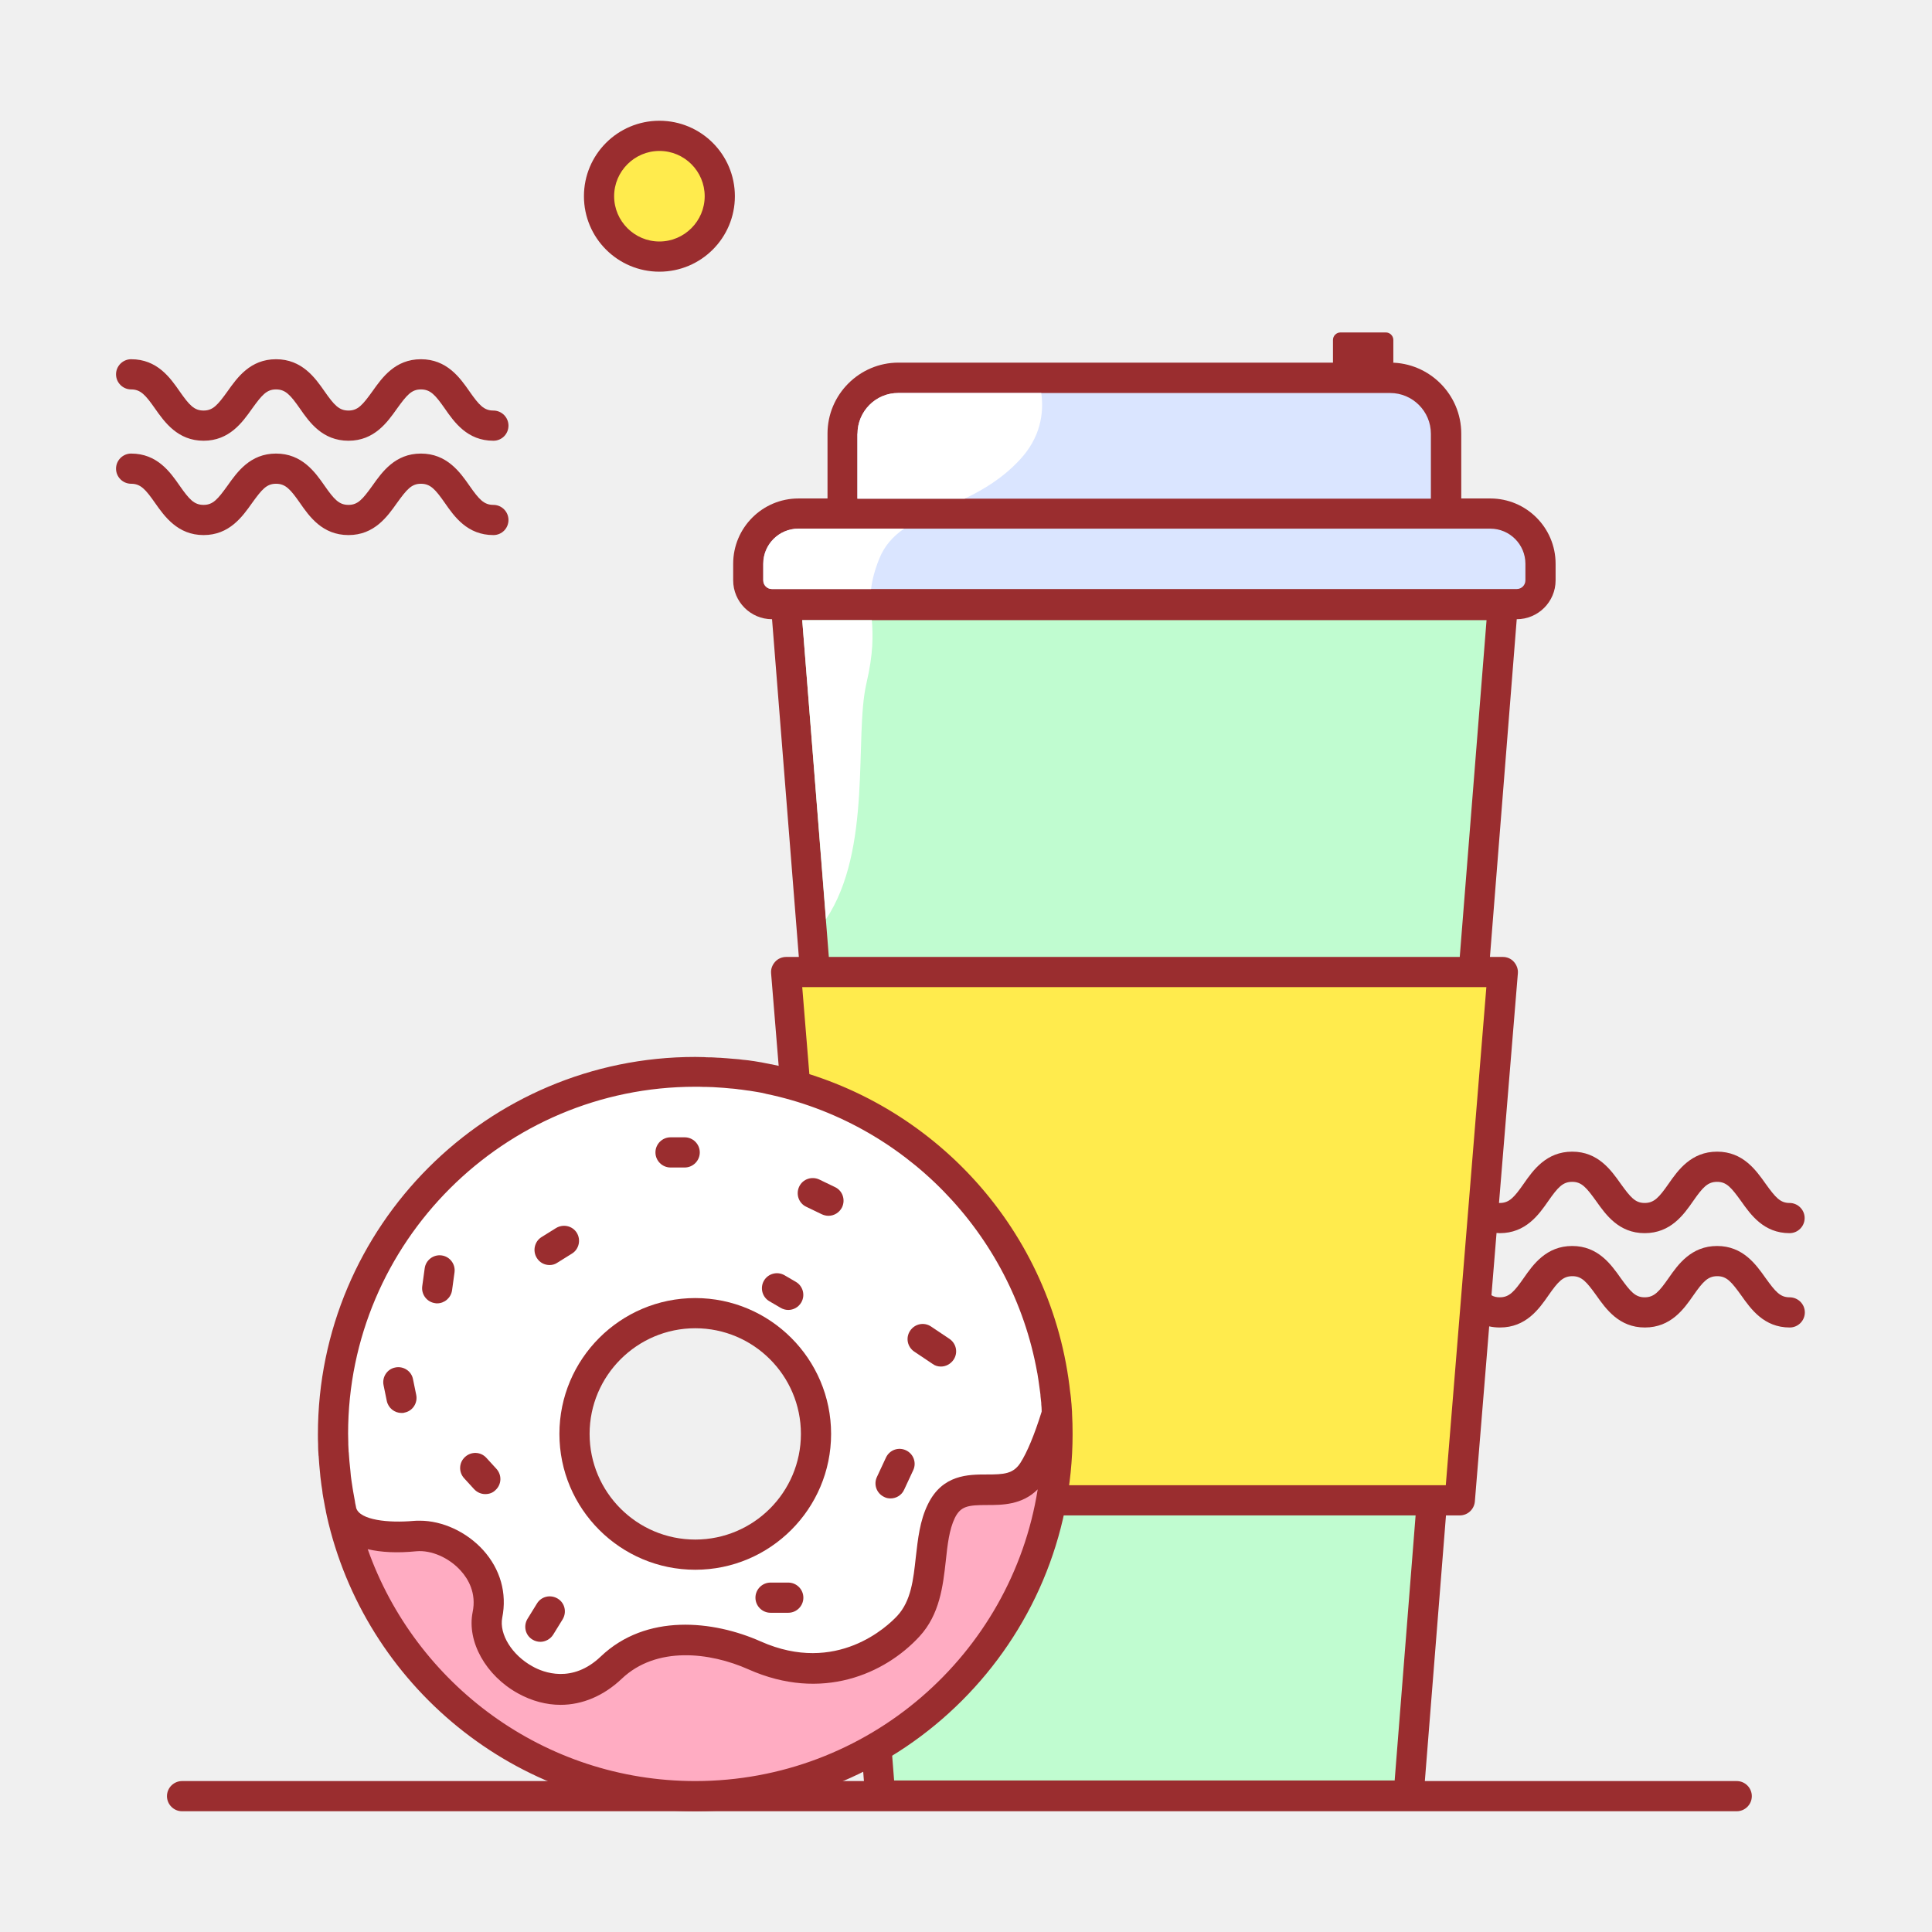
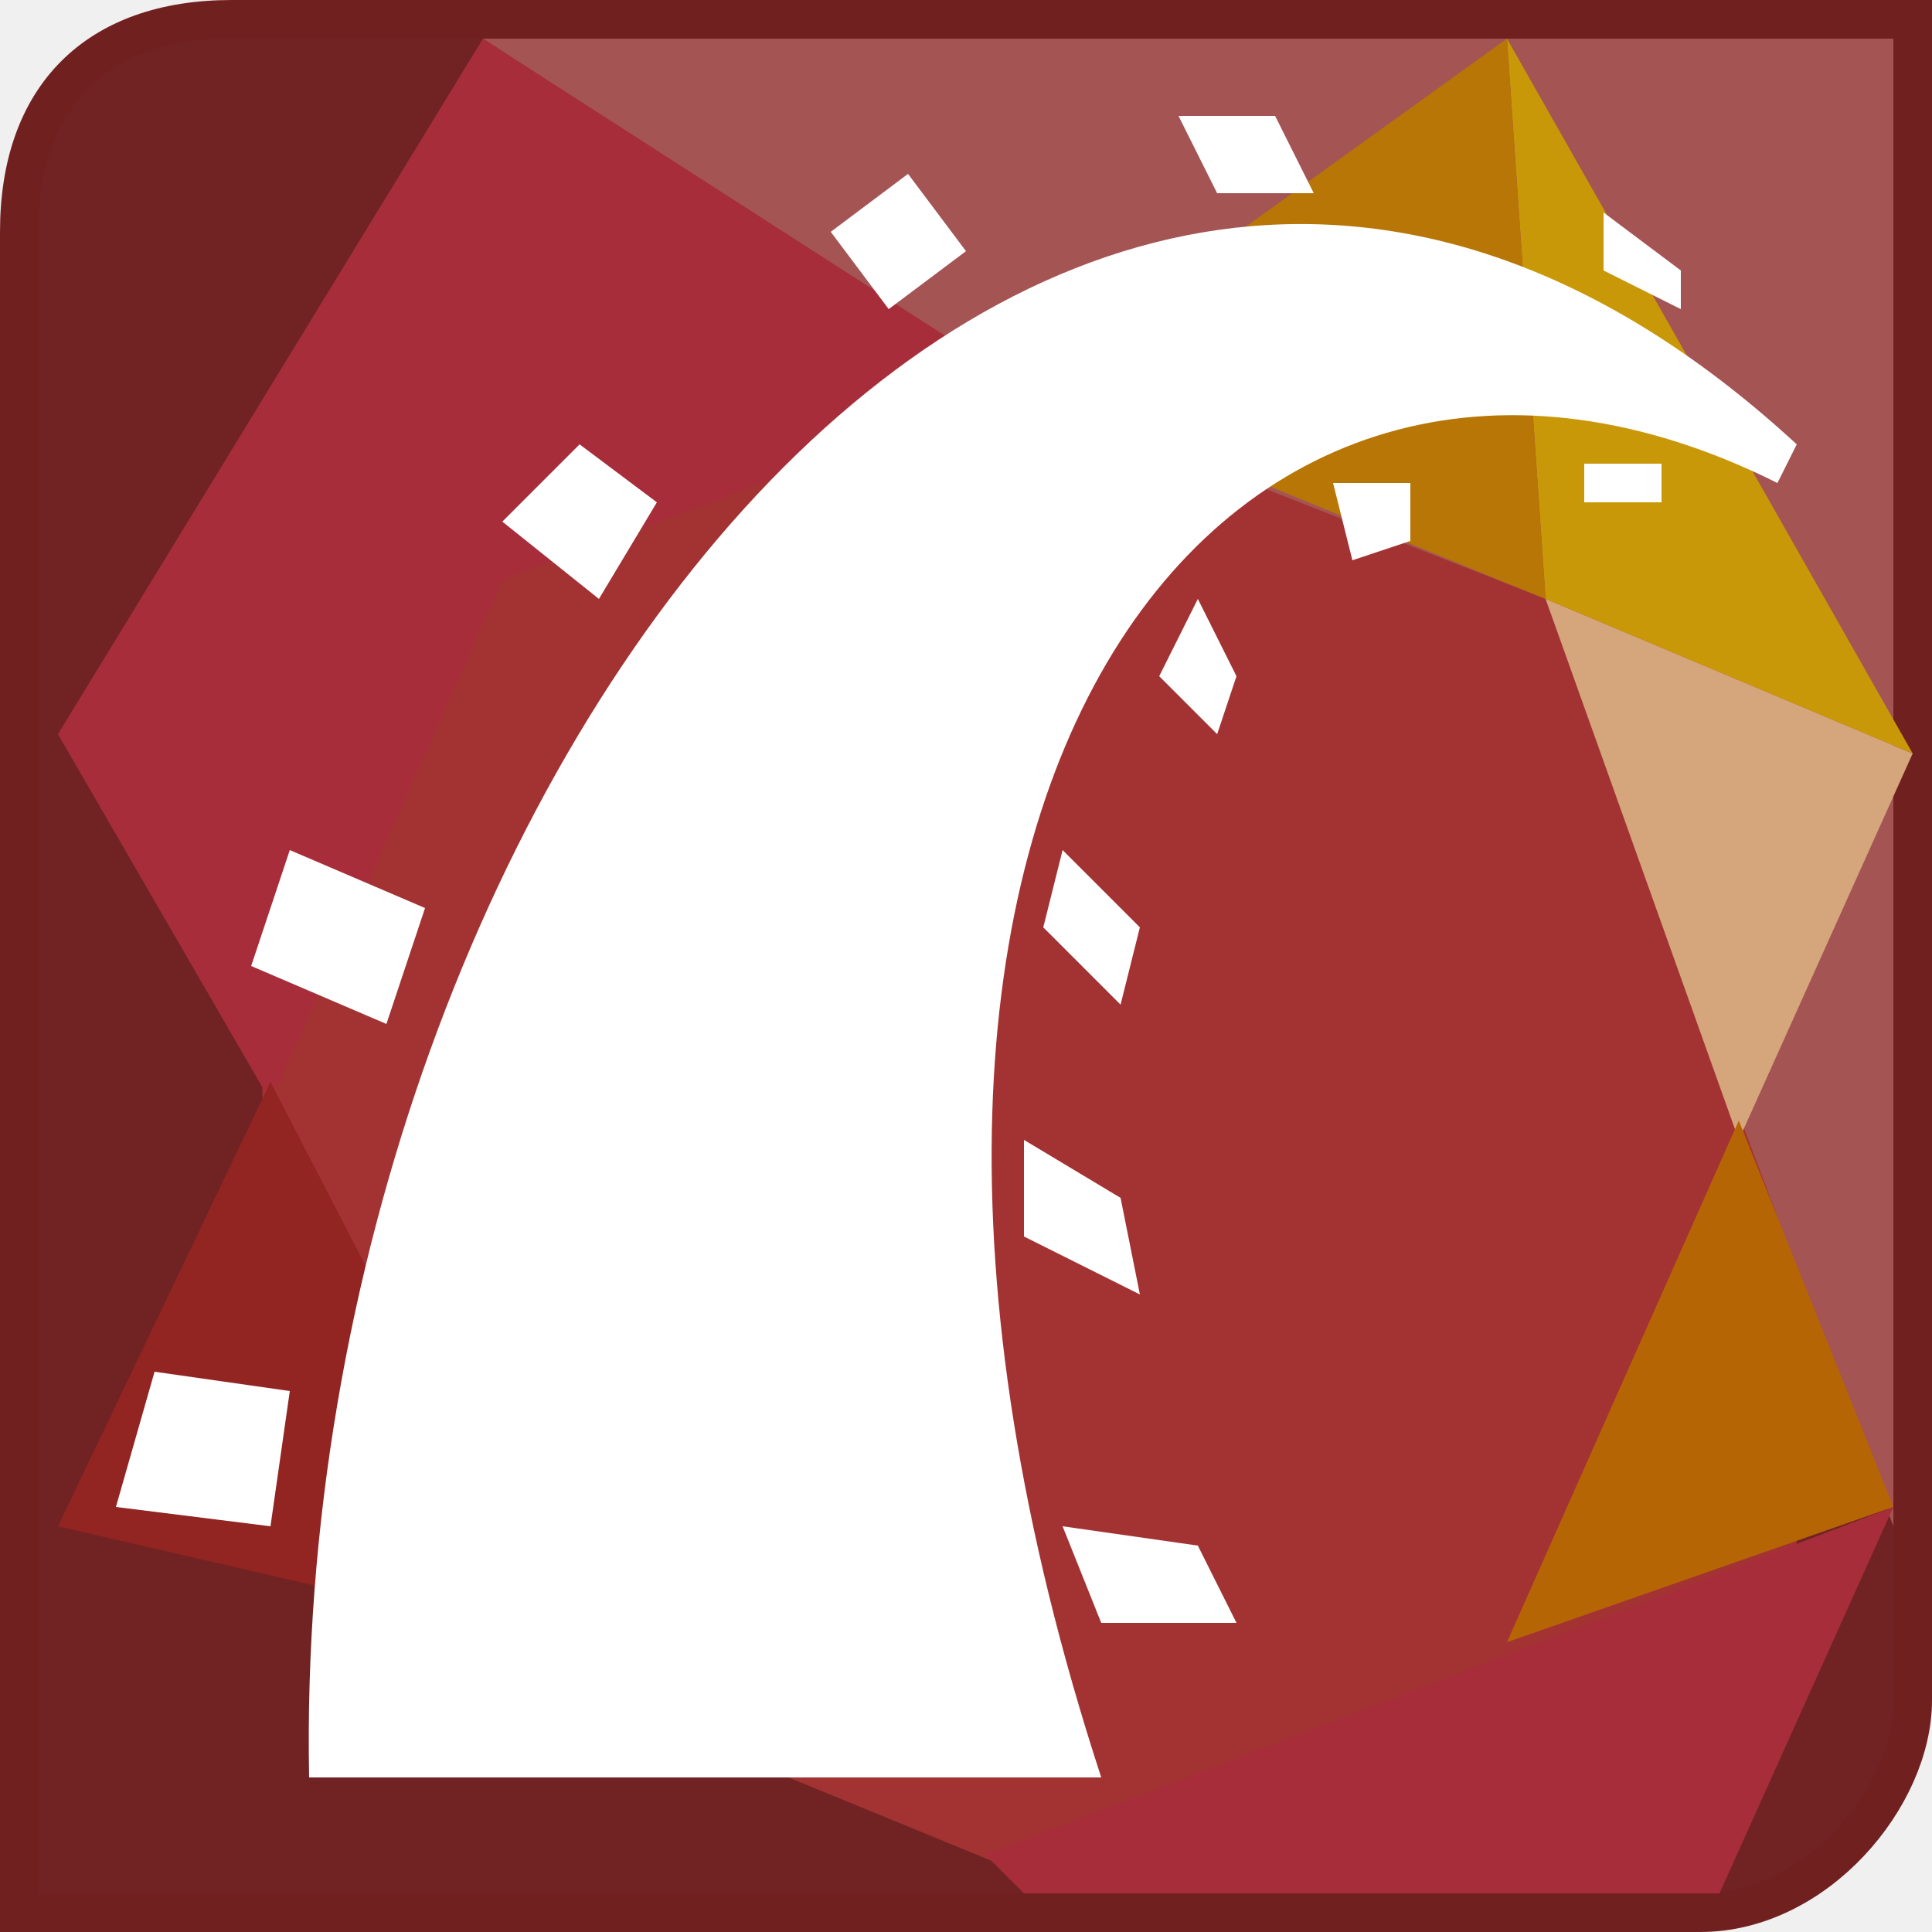
- <svg xmlns="http://www.w3.org/2000/svg" width="800px" height="800px" viewBox="0 0 1024 1024" class="icon" version="1.1">
-   <path d="M261.5 283.6c-13.8 0-20.7-9.8-25.7-17-5.1-7.3-7.7-10.2-12.7-10.2s-7.5 3-12.7 10.2c-5.1 7.2-12 17-25.7 17-13.8 0-20.7-9.8-25.7-17-5.1-7.3-7.7-10.2-12.7-10.2s-7.5 3-12.7 10.2c-5.1 7.2-12 17-25.7 17s-20.7-9.9-25.7-17c-5.1-7.3-7.7-10.2-12.7-10.2-4.4 0-8-3.6-8-8s3.6-8 8-8c13.8 0 20.7 9.8 25.7 17 5.1 7.3 7.7 10.2 12.7 10.2s7.5-3 12.7-10.2c5.1-7.2 12-17 25.7-17s20.7 9.8 25.7 17c5.1 7.3 7.7 10.2 12.7 10.2 5 0 7.5-3 12.7-10.2 5.1-7.2 12-17 25.7-17s20.7 9.8 25.7 17c5.1 7.3 7.7 10.2 12.7 10.2 4.4 0 8 3.6 8 8s-3.5 8-8 8zM261.5 233.6c-13.8 0-20.7-9.8-25.7-17-5.1-7.3-7.7-10.2-12.7-10.2s-7.5 3-12.7 10.2c-5.1 7.2-12 17-25.7 17-13.8 0-20.7-9.8-25.7-17-5.1-7.3-7.7-10.2-12.7-10.2s-7.5 3-12.7 10.2c-5.1 7.2-12 17-25.7 17s-20.7-9.9-25.7-17c-5.1-7.3-7.7-10.2-12.7-10.2-4.4 0-8-3.6-8-8s3.6-8 8-8c13.8 0 20.7 9.8 25.7 17 5.1 7.3 7.7 10.2 12.7 10.2s7.5-3 12.7-10.2c5.1-7.2 12-17 25.7-17s20.7 9.8 25.7 17c5.1 7.3 7.7 10.2 12.7 10.2 5 0 7.5-3 12.7-10.2 5.1-7.2 12-17 25.7-17s20.7 9.8 25.7 17c5.1 7.3 7.7 10.2 12.7 10.2 4.4 0 8 3.6 8 8s-3.5 8-8 8z" fill="#9A2D2F" />
-   <path d="M349.5 104m-32 0a32 32 0 1 0 64 0 32 32 0 1 0-64 0Z" fill="#FFEB4D" />
-   <path d="M349.5 144c-22.1 0-40-17.9-40-40s17.9-40 40-40 40 17.9 40 40-17.9 40-40 40z m0-64c-13.2 0-24 10.8-24 24s10.8 24 24 24 24-10.8 24-24-10.7-24-24-24z" fill="#9A2D2F" />
-   <path d="M746.5 951h-280l-50-631h380z" fill="#C0FCD0" />
-   <path d="M773.6 794.5l22.9-280h-380l22.9 280z" fill="#FFEB4D" />
-   <path d="M804 320.5H409.1c-6.9 0-12.6-5.6-12.6-12.6v-8.8c0-14.7 11.9-26.6 26.6-26.6h366.7c14.7 0 26.6 11.9 26.6 26.6v8.8c0.1 7-5.5 12.6-12.4 12.6z" fill="#DAE5FF" />
-   <path d="M766.5 273h-320v-42.4c0-16.4 13.3-29.6 29.6-29.6h260.7c16.4 0 29.6 13.3 29.6 29.6V273z" fill="#DAE5FF" />
-   <path d="M948.5 687.6c-5 0-7.5-3-12.7-10.2-5.1-7.2-12-17-25.7-17s-20.7 9.8-25.7 17c-5.1 7.3-7.7 10.2-12.7 10.2-5 0-7.5-3-12.7-10.2-5.1-7.2-12-17-25.7-17s-20.7 9.8-25.7 17c-5.1 7.3-7.7 10.2-12.7 10.2-1.7 0-3.1-0.3-4.4-1.1l2.7-33c0.6 0 1.1 0.1 1.7 0.1 13.8 0 20.7-9.8 25.7-17 5.1-7.3 7.7-10.2 12.7-10.2s7.5 3 12.7 10.2c5.1 7.2 12 17 25.7 17 13.8 0 20.7-9.8 25.7-17 5.1-7.3 7.7-10.2 12.7-10.2 5 0 7.5 3 12.7 10.2 5.1 7.2 12 17 25.7 17 4.4 0 8-3.6 8-8s-3.6-8-8-8c-5 0-7.5-3-12.7-10.2-5.1-7.2-12-17-25.7-17s-20.7 9.8-25.7 17c-5.1 7.3-7.7 10.2-12.7 10.2-5 0-7.5-3-12.7-10.2-5.1-7.2-12-17-25.7-17s-20.7 9.8-25.7 17c-5.1 7.3-7.7 10.2-12.7 10.2h-0.4l10-121.7c0.2-2.2-0.6-4.4-2.1-6.1s-3.6-2.6-5.9-2.6h-6.8l14.2-179c11.3 0 20.6-9.2 20.6-20.6v-8.8c0-19.1-15.5-34.6-34.6-34.6h-15.4v-34.4c0-20.7-16.9-37.6-37.6-37.6h1.6v-12c0-2.2-1.8-4-4-4h-24c-2.2 0-4 1.8-4 4v12H476.2c-20.7 0-37.6 16.9-37.6 37.6v34.4h-15.4c-19.1 0-34.6 15.5-34.6 34.6v8.8c0 11.3 9.2 20.6 20.6 20.6l14.2 179h-6.7c-2.2 0-4.4 0.9-5.9 2.6s-2.3 3.8-2.1 6.1l22.9 280c0.3 4.2 3.8 7.3 8 7.3h7.3l11 140.8H96.5c-4.4 0-8 3.6-8 8s3.6 8 8 8h824c4.4 0 8-3.6 8-8s-3.6-8-8-8H755.2l11.2-140.8h7.3c4.2 0 7.6-3.2 8-7.3l7.6-92.9c1.8 0.4 3.7 0.6 5.7 0.6 13.8 0 20.7-9.8 25.7-17 5.1-7.3 7.7-10.2 12.7-10.2s7.5 3 12.7 10.2c5.1 7.2 12 17 25.7 17 13.8 0 20.7-9.8 25.7-17 5.1-7.3 7.7-10.2 12.7-10.2 5 0 7.5 3 12.7 10.2 5.1 7.2 12 17 25.7 17 4.4 0 8-3.6 8-8s-3.6-8-8.1-8z m-494-457.7c0-11.9 9.7-21.6 21.6-21.6h260.7c11.9 0 21.6 9.7 21.6 21.6v34.4h-304v-34.4z m8.3 573.3h287.5l-11.1 140.5H473.9l-11.1-140.5z m303.5-16H446.8l-21.6-264h362.6l-21.5 264z m7.4-280H439.3l-14.1-178.5h362.7l-14.2 178.5z m-364.6-195c-2.5 0-4.6-2-4.6-4.6v-8.8c0-10.3 8.4-18.6 18.6-18.6H789.9c10.3 0 18.6 8.4 18.6 18.6v8.8c0 2.5-2 4.6-4.6 4.6H409.1z" fill="#9A2D2F" />
-   <path d="M368.5 568c-106 0-192 86-192 192s86 192 192 192 192-86 192-192-85.9-192-192-192z m0 256c-35.3 0-64-28.7-64-64s28.7-64 64-64 64 28.7 64 64-28.6 64-64 64z" fill="#FFACC2" />
-   <path d="M368.5 568c-106 0-192 86-192 192 0 14.2 1.5 27.9 4.5 41.2 3.7 14.4 27.9 14.1 39.1 13 19-1.8 43.4 16.8 38.4 41.8s35.3 56.9 65.6 28c21.5-20.5 53.5-16.5 76-6.5 39.3 17.4 69-2 81.5-15.5 15.5-16.7 8.7-43 17.5-61 10.8-22 35.5-1.1 48.5-21 4.9-7.5 9.2-19.1 12.7-30.6C554.7 648.3 471 568 368.5 568z m0 256c-35.3 0-64-28.7-64-64s28.7-64 64-64 64 28.7 64 64-28.6 64-64 64z" fill="#FFFFFF" />
-   <path d="M568.2 748.9v-0.5c-0.1-1.5-0.2-2.9-0.3-4.4 0-0.3-0.1-0.6-0.1-0.9-0.1-1.3-0.2-2.7-0.4-4-0.1-0.7-0.2-1.5-0.3-2.2-0.1-0.9-0.2-1.7-0.3-2.6C556 649 491.5 581 408.9 564.1h-0.2l-4.5-0.9c-0.2 0-0.3-0.1-0.5-0.1-1.4-0.2-2.8-0.5-4.2-0.7-0.3 0-0.6-0.1-0.8-0.1-1.3-0.2-2.6-0.4-3.9-0.5-0.4 0-0.7-0.1-1.1-0.1-1.2-0.2-2.5-0.3-3.7-0.4-0.4 0-0.9-0.1-1.3-0.1-1.2-0.1-2.3-0.2-3.5-0.3-0.5 0-1-0.1-1.5-0.1-1.1-0.1-2.3-0.2-3.4-0.2-0.5 0-1.1-0.1-1.6-0.1-1.2-0.1-2.4-0.1-3.6-0.1-0.5 0-1 0-1.5-0.1-1.7 0-3.4-0.1-5.1-0.1-110.3 0-200 89.7-200 200 0 1.8 0 3.6 0.1 5.3v1c0 1.4 0.1 2.9 0.2 4.3 0 0.3 0 0.7 0.1 1 0.1 1.4 0.2 2.9 0.3 4.3 0 0.4 0.1 0.7 0.1 1.1 0.1 1.4 0.3 2.8 0.4 4.2 0 0.4 0.1 0.8 0.1 1.2 0.2 1.3 0.3 2.7 0.5 4 0.1 0.5 0.1 1 0.2 1.4 0.2 1.2 0.4 2.5 0.5 3.7l0.3 1.8c0.2 1.1 0.4 2.1 0.6 3.2 0.1 0.7 0.3 1.5 0.4 2.2 0.2 0.9 0.4 1.8 0.5 2.6 0.1 0.5 0.2 0.9 0.3 1.4 0 0.1 0 0.2 0.1 0.3v0.2c20 89.5 100 156.6 195.3 156.6 110.3 0 200-89.7 200-200 0-3.7-0.1-7.4-0.3-11.1zM368.5 576c1.6 0 3.1 0 4.7 0.1h1.4c1.1 0 2.2 0.1 3.3 0.1 0.5 0 1 0.1 1.5 0.1 1 0.1 2.1 0.1 3.1 0.2 0.5 0 1 0.1 1.4 0.1 1.1 0.1 2.1 0.2 3.2 0.3 0.4 0 0.9 0.1 1.3 0.1 1.1 0.1 2.2 0.2 3.3 0.4 0.4 0 0.7 0.1 1.1 0.1 1.2 0.2 2.3 0.3 3.5 0.5 0.3 0 0.6 0.1 0.9 0.1 1.2 0.2 2.5 0.4 3.7 0.6 0.2 0 0.4 0.1 0.6 0.1 1.3 0.2 2.7 0.5 4 0.8 0.1 0 0.2 0 0.3 0.1 73.2 15.1 130.6 73.8 143.9 147.6 0 0.1 0 0.3 0.1 0.4 0.2 1.3 0.4 2.5 0.6 3.8 0.1 0.5 0.1 0.9 0.2 1.4 0.1 0.9 0.3 1.9 0.4 2.9 0.1 0.7 0.2 1.4 0.3 2.2 0.1 0.7 0.2 1.4 0.2 2.1l0.3 2.7c0.1 0.5 0.1 1.1 0.1 1.6 0.1 1 0.2 2.1 0.2 3.1v0.7c-3.8 12.2-7.7 21.6-11.3 27.2-3.8 5.8-8.7 6.1-17.7 6.1-9.9 0-23.6 0-31.3 15.8-4.3 8.7-5.3 18.5-6.4 28-1.3 11.9-2.5 23.2-9.8 31.1-5 5.4-32.1 31.5-72.4 13.6-25.2-11.2-60.7-15-84.8 8-15.1 14.4-30.4 8.5-36.2 5.2-10.9-6-17.7-17.1-16-25.8 2.6-13-1-25.7-10.1-35.8-8.8-9.7-21.6-15.6-33.6-15.6-1.1 0-2.2 0-3.2 0.1-13.4 1.2-28.5-0.4-30.5-6.8l-0.3-1.5c-0.2-0.7-0.3-1.5-0.4-2.2-0.1-0.7-0.3-1.5-0.4-2.2-0.2-0.9-0.3-1.8-0.5-2.8l-0.3-1.8c-0.2-1.1-0.3-2.2-0.5-3.3-0.1-0.5-0.1-0.9-0.2-1.4-0.2-1.2-0.3-2.4-0.4-3.6 0-0.4-0.1-0.8-0.1-1.1-0.1-1.3-0.3-2.6-0.4-3.9 0-0.3-0.1-0.7-0.1-1-0.1-1.3-0.2-2.6-0.3-4 0-0.3 0-0.6-0.1-0.9-0.1-1.3-0.1-2.6-0.2-4v-0.9c0-1.6-0.1-3.3-0.1-4.9 0-101.3 82.6-183.8 184-183.8z m0 368c-80.1 0-148.3-51.4-173.6-122.9 7.2 1.7 15.8 2.1 25.8 1.1 7.9-0.7 17.3 3.4 23.5 10.3 4 4.4 8.4 11.9 6.3 22-3.1 15.6 7 33.6 24 43 7.4 4.1 15.1 6.1 22.6 6.1 11.5 0 22.8-4.7 32.4-13.8 18.4-17.5 46.8-14.1 67.2-5 38.9 17.3 72.3 2.4 90.6-17.4 10.8-11.7 12.5-26.8 14-40.2 0.9-8.5 1.8-16.5 4.8-22.7 3.1-6.2 6.9-6.8 16.9-6.8 8.1 0 18.7 0 27-8.3C536.1 876.9 460 944 368.5 944z" fill="#9A2D2F" />
-   <path d="M368.5 832c39.7 0 72-32.3 72-72s-32.3-72-72-72-72 32.3-72 72 32.3 72 72 72z m0-128c30.9 0 56 25.1 56 56s-25.1 56-56 56-56-25.1-56-56 25.2-56 56-56z" fill="#9A2D2F" />
-   <path d="M291.3 662.5l7.8-4.8" fill="#FFACC2" />
-   <path d="M291.3 670.5c-2.7 0-5.3-1.3-6.8-3.8-2.3-3.7-1.2-8.7 2.5-11l7.7-4.8c3.8-2.3 8.7-1.2 11 2.5 2.3 3.7 1.2 8.7-2.5 11l-7.7 4.8c-1.3 0.9-2.7 1.3-4.2 1.3z" fill="#9A2D2F" />
-   <path d="M233 673.3l-1.3 9.5" fill="#FFACC2" />
-   <path d="M231.7 690.8c-0.4 0-0.7 0-1.1-0.1-4.4-0.6-7.4-4.7-6.8-9l1.3-9.5c0.6-4.4 4.7-7.4 9-6.8 4.4 0.6 7.4 4.7 6.8 9l-1.3 9.5c-0.6 4-4 6.9-7.9 6.9z" fill="#9A2D2F" />
-   <path d="M211.1 732.6l1.7 8.3" fill="#FFACC2" />
-   <path d="M212.8 748.9c-3.7 0-7-2.6-7.8-6.4l-1.7-8.3c-0.9-4.3 1.9-8.6 6.2-9.4 4.3-0.9 8.6 1.9 9.4 6.2l1.7 8.3c0.9 4.3-1.9 8.6-6.2 9.4-0.5 0.2-1 0.2-1.6 0.2z" fill="#9A2D2F" />
-   <path d="M252 778.2l5.2 5.7" fill="#FFACC2" />
-   <path d="M257.2 791.9c-2.2 0-4.3-0.9-5.9-2.6l-5.3-5.8c-3-3.3-2.8-8.3 0.5-11.3s8.3-2.8 11.3 0.5l5.3 5.8c3 3.3 2.8 8.3-0.5 11.3-1.5 1.5-3.4 2.1-5.4 2.1z" fill="#9A2D2F" />
-   <path d="M291.3 854.1l-4.9 8.1" fill="#FFACC2" />
-   <path d="M286.4 870.2c-1.4 0-2.9-0.4-4.2-1.2-3.8-2.3-4.9-7.2-2.6-11l5-8.1c2.3-3.8 7.2-4.9 11-2.6 3.8 2.3 4.9 7.2 2.6 11l-5 8.1c-1.5 2.4-4.2 3.8-6.8 3.8z" fill="#9A2D2F" />
-   <path d="M355.3 610.8h7.6" fill="#FFACC2" />
-   <path d="M362.9 618.8h-7.5c-4.4 0-8-3.6-8-8s3.6-8 8-8h7.5c4.4 0 8 3.6 8 8s-3.6 8-8 8z" fill="#9A2D2F" />
-   <path d="M430.8 632.3l8.3 4.1" fill="#FFFFFF" />
-   <path d="M439.1 644.4c-1.2 0-2.4-0.3-3.5-0.8l-8.3-4c-4-1.9-5.6-6.7-3.7-10.7s6.7-5.6 10.7-3.7l8.3 4c4 1.9 5.6 6.7 3.7 10.7-1.4 2.8-4.2 4.5-7.2 4.5z" fill="#9A2D2F" />
-   <path d="M411.8 682.8l6 3.5" fill="#FFFFFF" />
-   <path d="M417.8 694.3c-1.4 0-2.8-0.4-4-1.1l-6-3.5c-3.8-2.2-5.1-7.1-2.9-10.9 2.2-3.8 7.1-5.1 10.9-2.9l6 3.5c3.8 2.2 5.1 7.1 2.9 10.9-1.5 2.6-4.2 4-6.9 4z" fill="#9A2D2F" />
-   <path d="M489 709.8l9.7 6.5" fill="#FFFFFF" />
-   <path d="M498.7 724.3c-1.5 0-3.1-0.4-4.4-1.4l-9.7-6.5c-3.7-2.5-4.7-7.4-2.2-11.1 2.5-3.7 7.4-4.7 11.1-2.2l9.7 6.5c3.7 2.5 4.7 7.4 2.2 11.1-1.6 2.3-4.1 3.6-6.7 3.6z" fill="#9A2D2F" />
-   <path d="M476.9 775.9l-4.9 10.3" fill="#FFFFFF" />
-   <path d="M472 794.2c-1.1 0-2.3-0.2-3.4-0.8-4-1.9-5.7-6.6-3.8-10.6l4.8-10.3c1.9-4 6.6-5.7 10.6-3.8 4 1.9 5.7 6.6 3.8 10.6l-4.8 10.3c-1.3 2.9-4.2 4.6-7.2 4.6z" fill="#9A2D2F" />
-   <path d="M408.4 846.8h9.4" fill="#FFFFFF" />
-   <path d="M417.8 854.8h-9.4c-4.4 0-8-3.6-8-8s3.6-8 8-8h9.4c4.4 0 8 3.6 8 8s-3.6 8-8 8z" fill="#9A2D2F" />
-   <path d="M423.2 280.2c-10.3 0-18.6 8.4-18.6 18.6v8.8c0 2.5 2 4.6 4.6 4.6h52.5c0.5-4.4 1.7-9.5 4.3-16 2.8-7 7.4-12 13.2-16h-56zM454.5 229.9v34.4h56.8c10-4.8 20.2-10.9 29.2-20.6 10.9-11.7 12.9-24.5 11.4-35.4h-75.8c-11.9-0.1-21.6 9.7-21.6 21.6zM459.2 362.3c3.8-16.2 3.5-25.8 2.9-33.6h-36.9l12.6 158.5c24.7-37.1 14.9-96.7 21.4-124.9z" fill="#FFFFFF" />
+ <svg xmlns="http://www.w3.org/2000/svg" viewBox="0 0 100 100">
+   <path d="M1,12c0-7,4-11,11-11h87v87c0,5-5,11-11,11h-87z" fill="rgb(113, 35, 35)" stroke="rgb(113, 32, 32)" stroke-width="2" />
+   <path d="M13,22h80v60l-40,15l-39-16z" fill="rgb(163, 51, 51)" />
+   <path d="M25,2l27,18l28,11l18,48v-77z" fill="rgb(165, 84, 84)" />
+   <path d="M80,31l19,8l-9,20z" fill="rgb(213, 166, 124)" />
+   <path d="M78,2l2,29l19,8z" fill="rgb(201, 152, 8)" />
+   <path d="M53,20l25-18l2,29z" fill="rgb(183, 118, 6)" />
+   <path d="M90,58l8,20l-20,7z" fill="rgb(182, 101, 5)" />
+   <path d="M98,78l-47,18l2,2h36zM25,2l28,18l-27,10l-12,27l-11-19z" fill="rgb(167, 45, 58)" />
+   <path d="M14,56l-11,23l26,6z" fill="rgb(146, 36, 34)" />
+   <path d="M93,23c-38-35-78,17-77,69h41c-17-52,7-81,35-67zM62,80l-7-1l2,5h7zM15,72l-7-1l-2,7l8,1zM58,62l-5-3v5l6,3zM22,47l-7-3l-2,6l7,3zM59,48l-4-4l-1,4l4,4zM62,31l-2,4l3,3l1-3zM34,26l-4-3l-4,4l5,4zM73,25h-4l1,4l3-1zM86,24h-4v2h4zM87,14l-4-3v3l4,2zM50,13l-3-4l-4,3l3,4zM68,10l-2-4h-5l2,4z" fill="rgb(255, 255, 255)" />
</svg>
